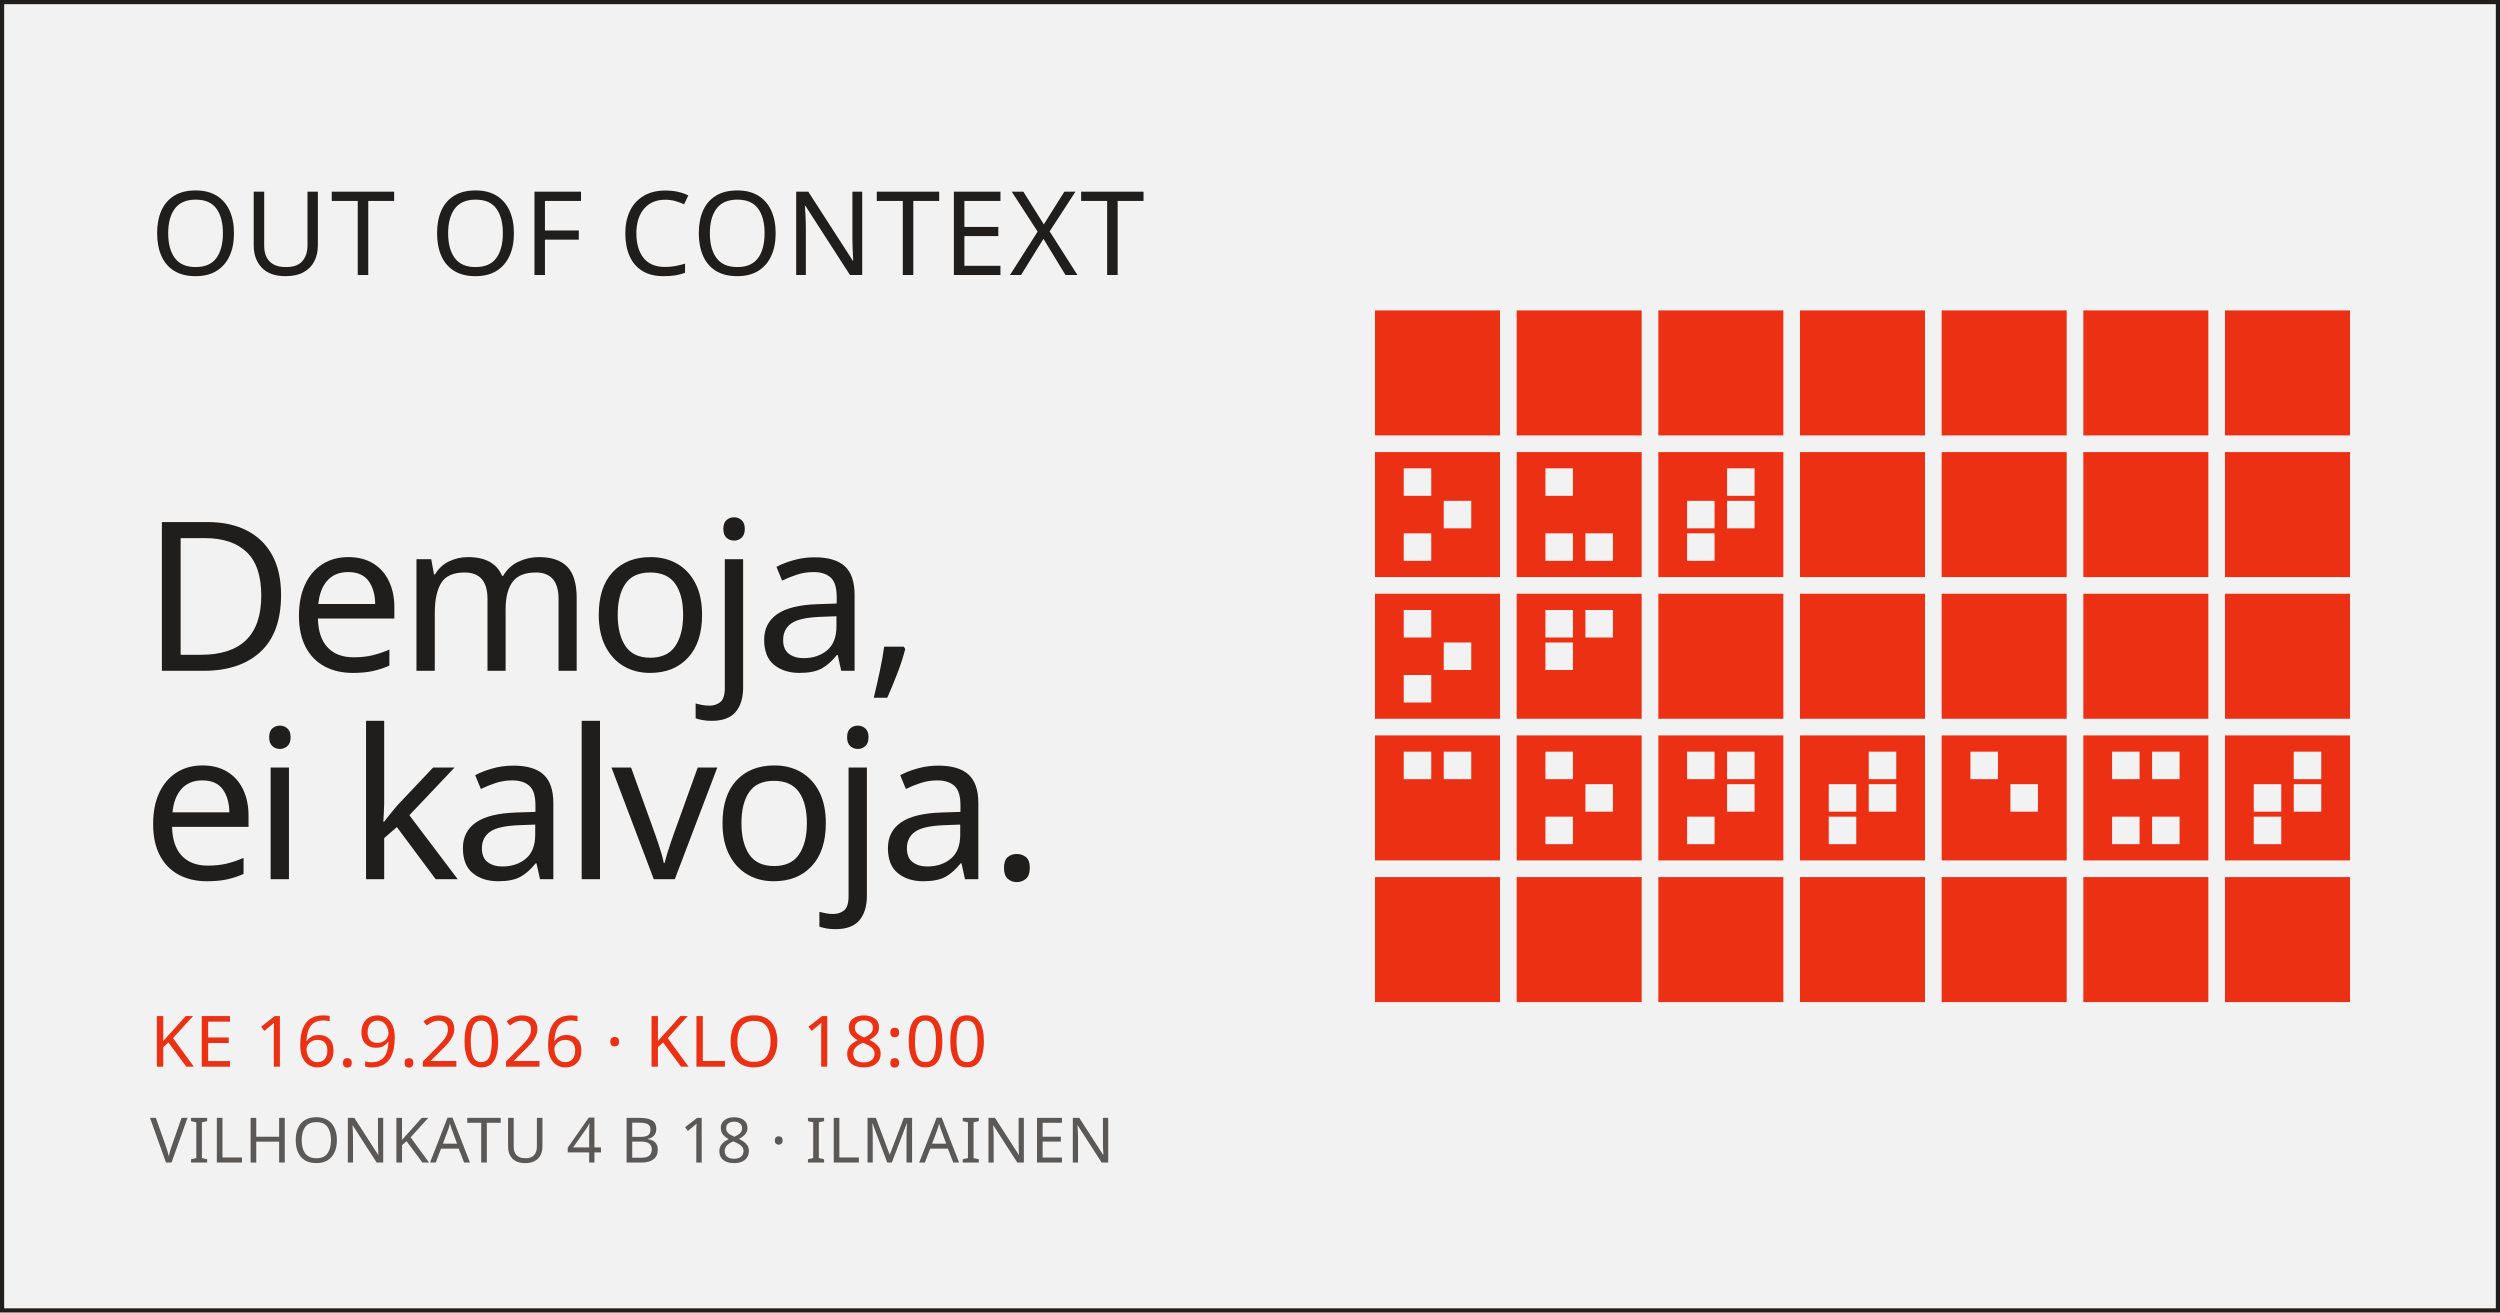
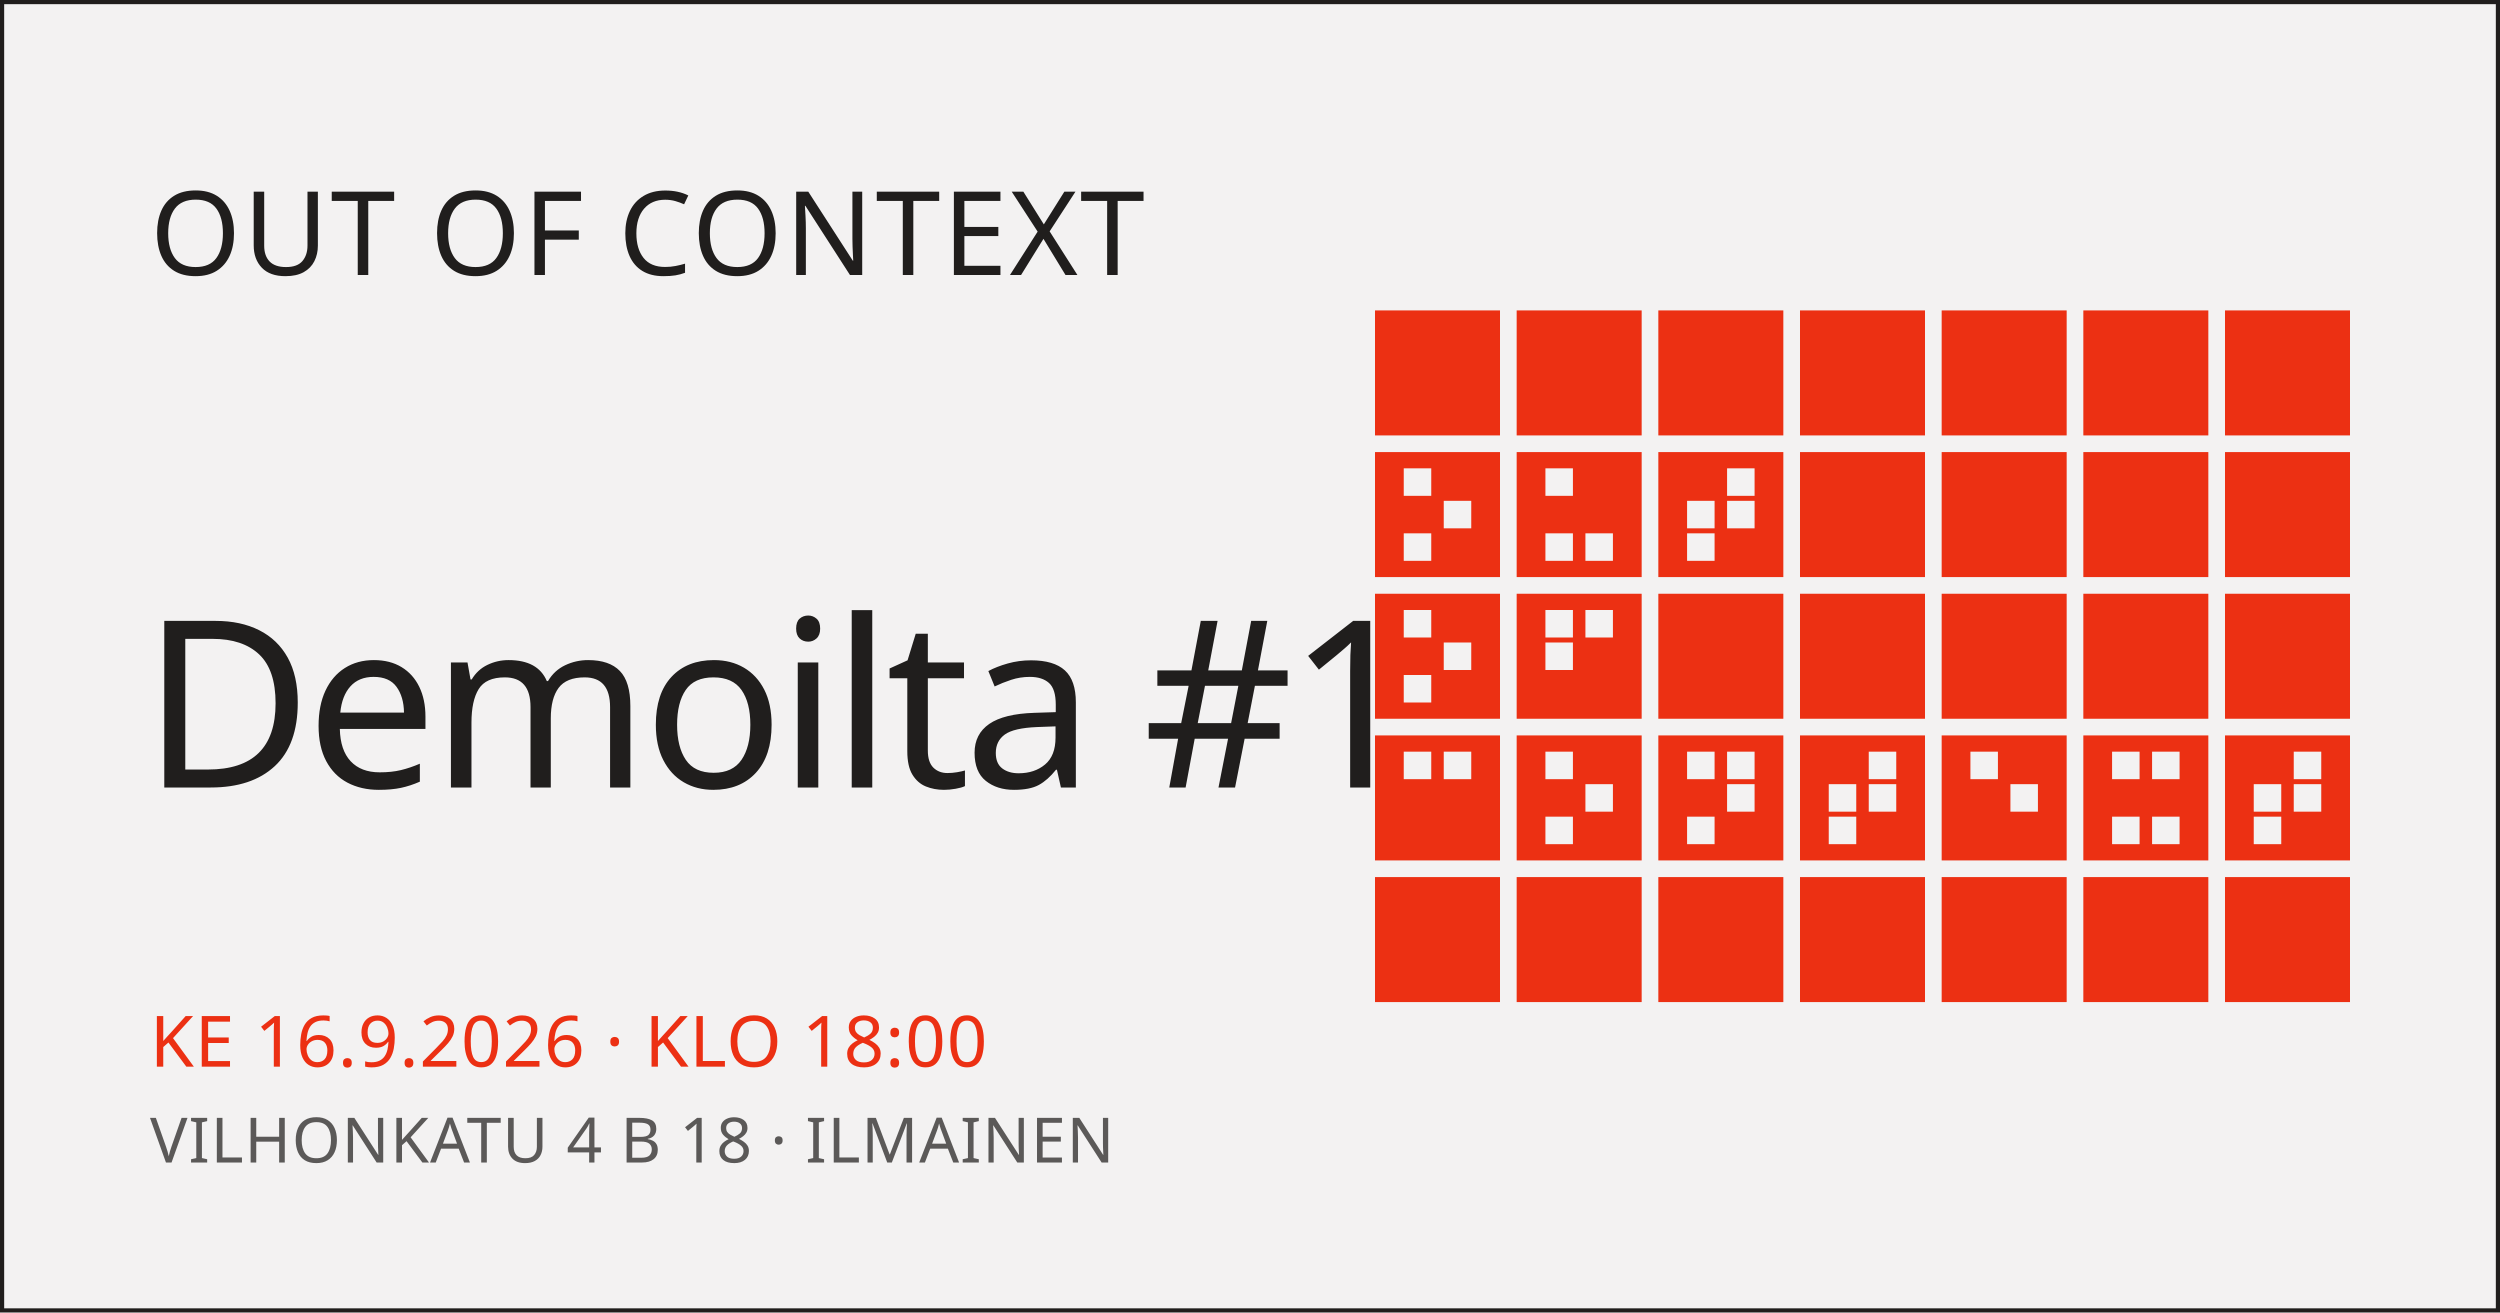
<svg xmlns="http://www.w3.org/2000/svg" width="1200" height="630" viewBox="0 0 1200 630">
  <rect width="1200" height="630" fill="#f3f2f2" />
  <rect x="1" y="1" width="1198" height="628" fill="none" stroke="#201e1d" stroke-width="2" />
  <text x="72" y="132" font-family="Archivo Black, Archivo, sans-serif" font-size="56" letter-spacing="1" fill="#201e1d">OUT OF CONTEXT</text>
-   <text x="68" y="322" font-family="Archivo Black, Archivo, sans-serif" font-size="100" letter-spacing="-3" fill="#201e1d">Demoja,</text>
-   <text x="68" y="422" font-family="Archivo Black, Archivo, sans-serif" font-size="100" letter-spacing="-3" fill="#201e1d">ei kalvoja.</text>
+   <text x="68" y="378" font-family="Archivo Black, Archivo, sans-serif" font-size="112" letter-spacing="-3" fill="#201e1d">Demoilta #1</text>
  <text x="72" y="512" font-family="Archivo Black, Archivo, sans-serif" font-size="34" letter-spacing="0.5" fill="#ec3013">KE 16.9.2026 · KLO 18:00</text>
  <text x="72" y="558" font-family="Archivo Black, Archivo, sans-serif" font-size="30" letter-spacing="0.5" fill="#201e1d" opacity="0.72">VILHONKATU 4 B 18 · ILMAINEN</text>
  <rect x="660" y="149" width="60" height="60" fill="#ec3013" />
  <rect x="728" y="149" width="60" height="60" fill="#ec3013" />
  <rect x="796" y="149" width="60" height="60" fill="#ec3013" />
  <rect x="864" y="149" width="60" height="60" fill="#ec3013" />
  <rect x="932" y="149" width="60" height="60" fill="#ec3013" />
  <rect x="1000" y="149" width="60" height="60" fill="#ec3013" />
  <rect x="1068" y="149" width="60" height="60" fill="#ec3013" />
  <rect x="660" y="217" width="60" height="60" fill="#ec3013" />
  <rect x="673.8" y="224.8" width="13.2" height="13.2" fill="#f3f2f2" />
  <rect x="673.8" y="256.0" width="13.2" height="13.2" fill="#f3f2f2" />
  <rect x="693.0" y="240.4" width="13.2" height="13.2" fill="#f3f2f2" />
  <rect x="728" y="217" width="60" height="60" fill="#ec3013" />
  <rect x="741.8" y="224.8" width="13.2" height="13.2" fill="#f3f2f2" />
  <rect x="741.8" y="256.0" width="13.2" height="13.2" fill="#f3f2f2" />
  <rect x="761.0" y="256.0" width="13.2" height="13.2" fill="#f3f2f2" />
  <rect x="796" y="217" width="60" height="60" fill="#ec3013" />
  <rect x="809.8" y="240.4" width="13.2" height="13.2" fill="#f3f2f2" />
  <rect x="809.8" y="256.0" width="13.2" height="13.2" fill="#f3f2f2" />
  <rect x="829.0" y="224.8" width="13.2" height="13.2" fill="#f3f2f2" />
  <rect x="829.0" y="240.4" width="13.2" height="13.2" fill="#f3f2f2" />
  <rect x="864" y="217" width="60" height="60" fill="#ec3013" />
  <rect x="932" y="217" width="60" height="60" fill="#ec3013" />
  <rect x="1000" y="217" width="60" height="60" fill="#ec3013" />
  <rect x="1068" y="217" width="60" height="60" fill="#ec3013" />
  <rect x="660" y="285" width="60" height="60" fill="#ec3013" />
  <rect x="673.8" y="292.8" width="13.2" height="13.2" fill="#f3f2f2" />
  <rect x="673.8" y="324.0" width="13.2" height="13.2" fill="#f3f2f2" />
  <rect x="693.0" y="308.4" width="13.2" height="13.2" fill="#f3f2f2" />
  <rect x="728" y="285" width="60" height="60" fill="#ec3013" />
  <rect x="741.8" y="292.8" width="13.2" height="13.2" fill="#f3f2f2" />
  <rect x="741.8" y="308.4" width="13.2" height="13.2" fill="#f3f2f2" />
  <rect x="761.0" y="292.8" width="13.2" height="13.2" fill="#f3f2f2" />
  <rect x="796" y="285" width="60" height="60" fill="#ec3013" />
  <rect x="864" y="285" width="60" height="60" fill="#ec3013" />
  <rect x="932" y="285" width="60" height="60" fill="#ec3013" />
  <rect x="1000" y="285" width="60" height="60" fill="#ec3013" />
  <rect x="1068" y="285" width="60" height="60" fill="#ec3013" />
  <rect x="660" y="353" width="60" height="60" fill="#ec3013" />
  <rect x="673.8" y="360.8" width="13.2" height="13.2" fill="#f3f2f2" />
  <rect x="693.0" y="360.8" width="13.2" height="13.2" fill="#f3f2f2" />
  <rect x="728" y="353" width="60" height="60" fill="#ec3013" />
  <rect x="741.8" y="360.8" width="13.2" height="13.2" fill="#f3f2f2" />
  <rect x="741.8" y="392.0" width="13.2" height="13.2" fill="#f3f2f2" />
  <rect x="761.0" y="376.4" width="13.2" height="13.2" fill="#f3f2f2" />
  <rect x="796" y="353" width="60" height="60" fill="#ec3013" />
  <rect x="809.8" y="360.8" width="13.2" height="13.2" fill="#f3f2f2" />
  <rect x="809.8" y="392.0" width="13.2" height="13.2" fill="#f3f2f2" />
  <rect x="829.0" y="360.8" width="13.2" height="13.2" fill="#f3f2f2" />
  <rect x="829.0" y="376.4" width="13.2" height="13.2" fill="#f3f2f2" />
  <rect x="864" y="353" width="60" height="60" fill="#ec3013" />
  <rect x="877.8" y="376.4" width="13.2" height="13.2" fill="#f3f2f2" />
  <rect x="877.8" y="392.0" width="13.2" height="13.2" fill="#f3f2f2" />
  <rect x="897.0" y="360.8" width="13.2" height="13.2" fill="#f3f2f2" />
  <rect x="897.0" y="376.4" width="13.2" height="13.2" fill="#f3f2f2" />
  <rect x="932" y="353" width="60" height="60" fill="#ec3013" />
  <rect x="945.8" y="360.8" width="13.2" height="13.2" fill="#f3f2f2" />
  <rect x="965.0" y="376.4" width="13.2" height="13.2" fill="#f3f2f2" />
  <rect x="1000" y="353" width="60" height="60" fill="#ec3013" />
  <rect x="1013.8" y="360.8" width="13.2" height="13.2" fill="#f3f2f2" />
  <rect x="1013.8" y="392.0" width="13.2" height="13.2" fill="#f3f2f2" />
  <rect x="1033.0" y="360.8" width="13.2" height="13.2" fill="#f3f2f2" />
  <rect x="1033.0" y="392.0" width="13.2" height="13.2" fill="#f3f2f2" />
  <rect x="1068" y="353" width="60" height="60" fill="#ec3013" />
  <rect x="1081.8" y="376.4" width="13.2" height="13.2" fill="#f3f2f2" />
  <rect x="1081.8" y="392.0" width="13.2" height="13.2" fill="#f3f2f2" />
  <rect x="1101.0" y="360.8" width="13.2" height="13.2" fill="#f3f2f2" />
  <rect x="1101.0" y="376.4" width="13.2" height="13.2" fill="#f3f2f2" />
  <rect x="660" y="421" width="60" height="60" fill="#ec3013" />
  <rect x="728" y="421" width="60" height="60" fill="#ec3013" />
  <rect x="796" y="421" width="60" height="60" fill="#ec3013" />
  <rect x="864" y="421" width="60" height="60" fill="#ec3013" />
  <rect x="932" y="421" width="60" height="60" fill="#ec3013" />
  <rect x="1000" y="421" width="60" height="60" fill="#ec3013" />
  <rect x="1068" y="421" width="60" height="60" fill="#ec3013" />
</svg>
